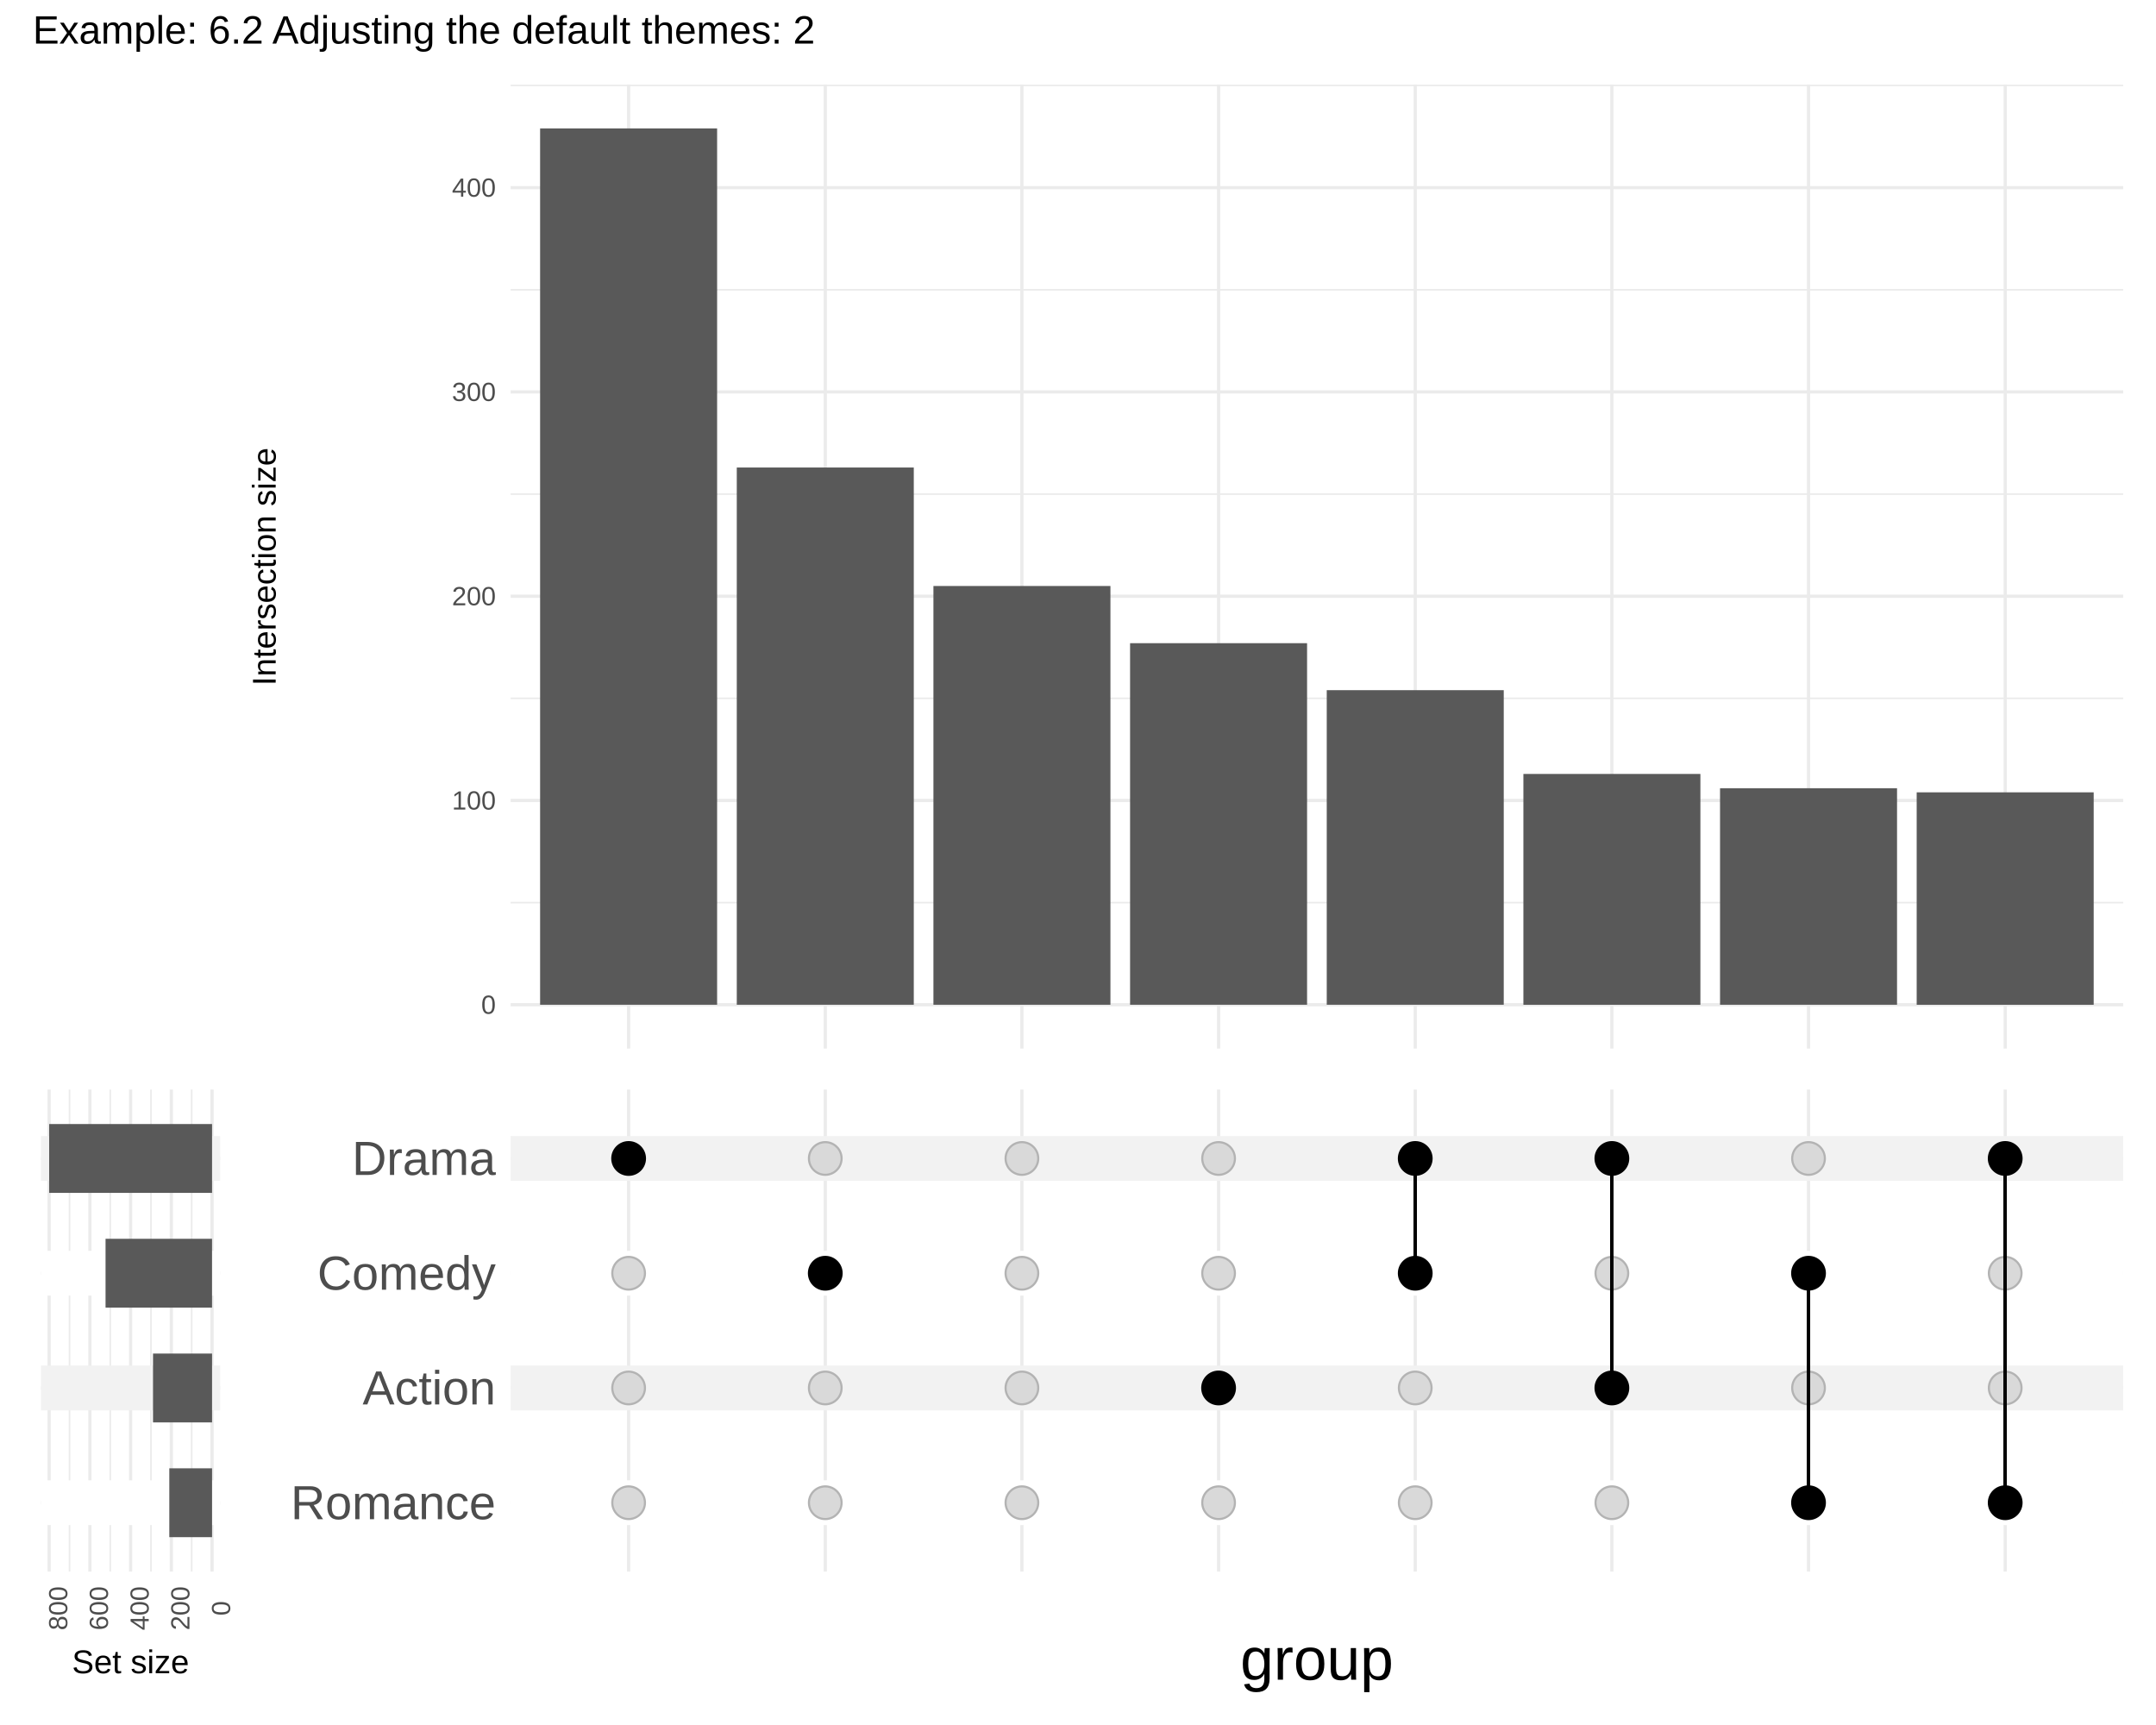
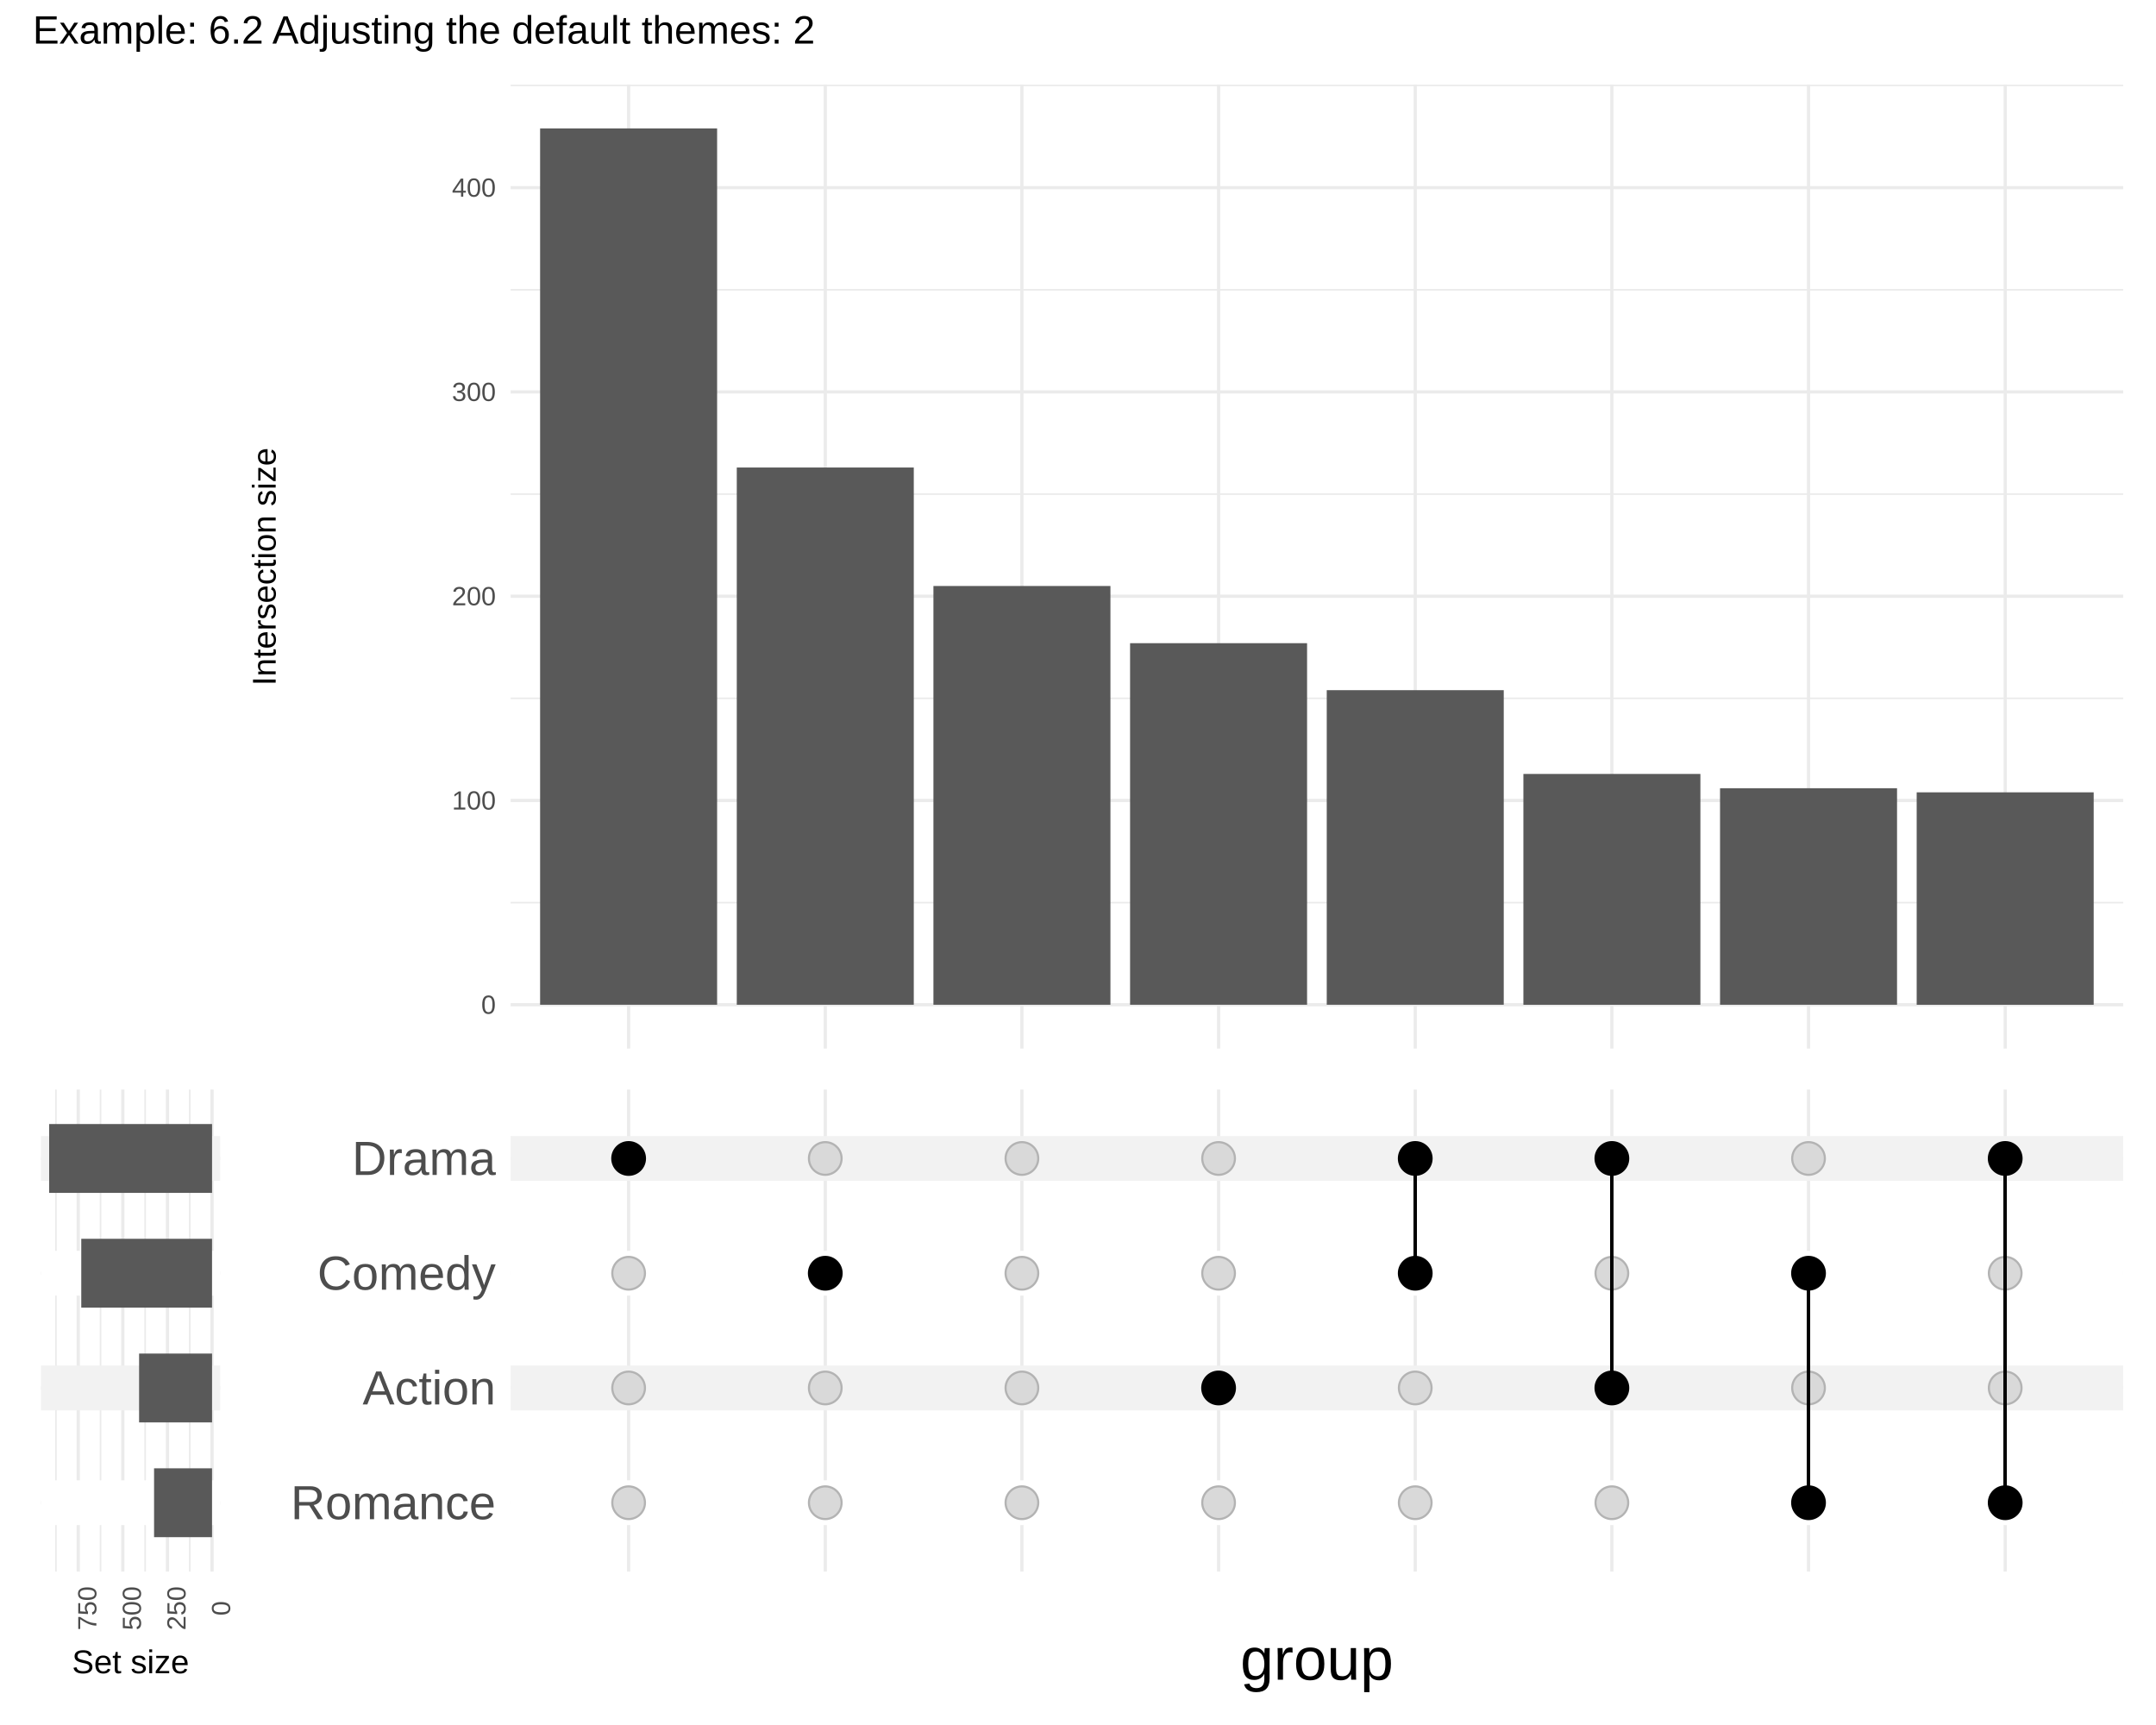
<svg xmlns="http://www.w3.org/2000/svg" viewBox="0 0 720.00 576.00">
  <defs>
    <style type="text/css">
    line, polyline, polygon, path, rect, circle {
      fill: none;
      stroke: #000000;
      stroke-linecap: round;
      stroke-linejoin: round;
      stroke-miterlimit: 10.00;
    }
  </style>
  </defs>
  <rect width="100%" height="100%" style="stroke: none; fill: #FFFFFF;" />
  <rect x="0.00" y="0.00" width="720.00" height="576.00" style="stroke-width: 1.07; stroke: #FFFFFF; fill: #FFFFFF;" />
  <defs>
    <clipPath id="cpNS40OHw3OS4wMXwzNTguMzV8MjIuNzc=">
      <rect x="5.48" y="22.77" width="73.53" height="335.58" />
    </clipPath>
  </defs>
  <rect x="5.48" y="22.77" width="73.53" height="335.58" style="stroke-width: 1.07; stroke: #FFFFFF; fill: #FFFFFF;" clip-path="url(#cpNS40OHw3OS4wMXwzNTguMzV8MjIuNzc=)" />
  <defs>
    <clipPath id="cpMC4wMHw3MjAuMDB8NTc2LjAwfDAuMDA=">
      <rect x="0.00" y="0.00" width="720.00" height="576.00" />
    </clipPath>
  </defs>
  <defs>
    <clipPath id="cpMTMuNzB8NzMuNTN8MzUwLjE0fDI4LjI1">
      <rect x="13.70" y="28.25" width="59.84" height="321.88" />
    </clipPath>
  </defs>
  <defs>
    <clipPath id="cpMC4wMHw3MjAuMDB8NTc2LjAwfDAuMDA=">
      <rect x="0.00" y="0.00" width="720.00" height="576.00" />
    </clipPath>
  </defs>
  <defs>
    <clipPath id="cpNzkuMDF8NzE0LjUyfDM1OC4zNXwyMi43Nw==">
      <rect x="79.01" y="22.77" width="635.51" height="335.58" />
    </clipPath>
  </defs>
  <defs>
    <clipPath id="cpMC4wMHw3MjAuMDB8NTc2LjAwfDAuMDA=">
      <rect x="0.00" y="0.00" width="720.00" height="576.00" />
    </clipPath>
  </defs>
  <defs>
    <clipPath id="cpMTcwLjUyfDcwOS4wNHwzNTAuMTR8MjguMjU=">
      <rect x="170.52" y="28.25" width="538.52" height="321.88" />
    </clipPath>
  </defs>
  <polyline points="170.52,301.40 709.04,301.40 " style="stroke-width: 0.53; stroke: #EBEBEB; stroke-linecap: butt;" clip-path="url(#cpMTcwLjUyfDcwOS4wNHwzNTAuMTR8MjguMjU=)" />
  <polyline points="170.52,233.19 709.04,233.19 " style="stroke-width: 0.53; stroke: #EBEBEB; stroke-linecap: butt;" clip-path="url(#cpMTcwLjUyfDcwOS4wNHwzNTAuMTR8MjguMjU=)" />
  <polyline points="170.52,164.98 709.04,164.98 " style="stroke-width: 0.53; stroke: #EBEBEB; stroke-linecap: butt;" clip-path="url(#cpMTcwLjUyfDcwOS4wNHwzNTAuMTR8MjguMjU=)" />
  <polyline points="170.52,96.77 709.04,96.77 " style="stroke-width: 0.53; stroke: #EBEBEB; stroke-linecap: butt;" clip-path="url(#cpMTcwLjUyfDcwOS4wNHwzNTAuMTR8MjguMjU=)" />
  <polyline points="170.52,28.56 709.04,28.56 " style="stroke-width: 0.53; stroke: #EBEBEB; stroke-linecap: butt;" clip-path="url(#cpMTcwLjUyfDcwOS4wNHwzNTAuMTR8MjguMjU=)" />
  <polyline points="170.52,335.50 709.04,335.50 " style="stroke-width: 1.07; stroke: #EBEBEB; stroke-linecap: butt;" clip-path="url(#cpMTcwLjUyfDcwOS4wNHwzNTAuMTR8MjguMjU=)" />
  <polyline points="170.52,267.29 709.04,267.29 " style="stroke-width: 1.07; stroke: #EBEBEB; stroke-linecap: butt;" clip-path="url(#cpMTcwLjUyfDcwOS4wNHwzNTAuMTR8MjguMjU=)" />
  <polyline points="170.52,199.08 709.04,199.08 " style="stroke-width: 1.07; stroke: #EBEBEB; stroke-linecap: butt;" clip-path="url(#cpMTcwLjUyfDcwOS4wNHwzNTAuMTR8MjguMjU=)" />
  <polyline points="170.52,130.87 709.04,130.87 " style="stroke-width: 1.07; stroke: #EBEBEB; stroke-linecap: butt;" clip-path="url(#cpMTcwLjUyfDcwOS4wNHwzNTAuMTR8MjguMjU=)" />
  <polyline points="170.52,62.66 709.04,62.66 " style="stroke-width: 1.07; stroke: #EBEBEB; stroke-linecap: butt;" clip-path="url(#cpMTcwLjUyfDcwOS4wNHwzNTAuMTR8MjguMjU=)" />
  <polyline points="209.93,350.14 209.93,28.25 " style="stroke-width: 1.07; stroke: #EBEBEB; stroke-linecap: butt;" clip-path="url(#cpMTcwLjUyfDcwOS4wNHwzNTAuMTR8MjguMjU=)" />
  <polyline points="275.60,350.14 275.60,28.25 " style="stroke-width: 1.07; stroke: #EBEBEB; stroke-linecap: butt;" clip-path="url(#cpMTcwLjUyfDcwOS4wNHwzNTAuMTR8MjguMjU=)" />
  <polyline points="341.27,350.14 341.27,28.25 " style="stroke-width: 1.07; stroke: #EBEBEB; stroke-linecap: butt;" clip-path="url(#cpMTcwLjUyfDcwOS4wNHwzNTAuMTR8MjguMjU=)" />
  <polyline points="406.95,350.14 406.95,28.25 " style="stroke-width: 1.07; stroke: #EBEBEB; stroke-linecap: butt;" clip-path="url(#cpMTcwLjUyfDcwOS4wNHwzNTAuMTR8MjguMjU=)" />
  <polyline points="472.62,350.14 472.62,28.25 " style="stroke-width: 1.07; stroke: #EBEBEB; stroke-linecap: butt;" clip-path="url(#cpMTcwLjUyfDcwOS4wNHwzNTAuMTR8MjguMjU=)" />
  <polyline points="538.29,350.14 538.29,28.25 " style="stroke-width: 1.07; stroke: #EBEBEB; stroke-linecap: butt;" clip-path="url(#cpMTcwLjUyfDcwOS4wNHwzNTAuMTR8MjguMjU=)" />
  <polyline points="603.96,350.14 603.96,28.25 " style="stroke-width: 1.07; stroke: #EBEBEB; stroke-linecap: butt;" clip-path="url(#cpMTcwLjUyfDcwOS4wNHwzNTAuMTR8MjguMjU=)" />
  <polyline points="669.64,350.14 669.64,28.25 " style="stroke-width: 1.07; stroke: #EBEBEB; stroke-linecap: butt;" clip-path="url(#cpMTcwLjUyfDcwOS4wNHwzNTAuMTR8MjguMjU=)" />
  <rect x="377.39" y="214.77" width="59.11" height="120.73" style="stroke-width: 1.07; stroke: none; stroke-linecap: square; stroke-linejoin: miter; fill: #595959;" clip-path="url(#cpMTcwLjUyfDcwOS4wNHwzNTAuMTR8MjguMjU=)" />
  <rect x="508.74" y="258.43" width="59.11" height="77.08" style="stroke-width: 1.07; stroke: none; stroke-linecap: square; stroke-linejoin: miter; fill: #595959;" clip-path="url(#cpMTcwLjUyfDcwOS4wNHwzNTAuMTR8MjguMjU=)" />
  <rect x="246.05" y="156.11" width="59.11" height="179.39" style="stroke-width: 1.07; stroke: none; stroke-linecap: square; stroke-linejoin: miter; fill: #595959;" clip-path="url(#cpMTcwLjUyfDcwOS4wNHwzNTAuMTR8MjguMjU=)" />
  <rect x="443.07" y="230.46" width="59.11" height="105.04" style="stroke-width: 1.07; stroke: none; stroke-linecap: square; stroke-linejoin: miter; fill: #595959;" clip-path="url(#cpMTcwLjUyfDcwOS4wNHwzNTAuMTR8MjguMjU=)" />
  <rect x="574.41" y="263.20" width="59.11" height="72.30" style="stroke-width: 1.07; stroke: none; stroke-linecap: square; stroke-linejoin: miter; fill: #595959;" clip-path="url(#cpMTcwLjUyfDcwOS4wNHwzNTAuMTR8MjguMjU=)" />
  <rect x="180.37" y="42.88" width="59.11" height="292.62" style="stroke-width: 1.07; stroke: none; stroke-linecap: square; stroke-linejoin: miter; fill: #595959;" clip-path="url(#cpMTcwLjUyfDcwOS4wNHwzNTAuMTR8MjguMjU=)" />
  <rect x="640.08" y="264.57" width="59.11" height="70.94" style="stroke-width: 1.07; stroke: none; stroke-linecap: square; stroke-linejoin: miter; fill: #595959;" clip-path="url(#cpMTcwLjUyfDcwOS4wNHwzNTAuMTR8MjguMjU=)" />
  <rect x="311.72" y="195.67" width="59.11" height="139.83" style="stroke-width: 1.07; stroke: none; stroke-linecap: square; stroke-linejoin: miter; fill: #595959;" clip-path="url(#cpMTcwLjUyfDcwOS4wNHwzNTAuMTR8MjguMjU=)" />
  <defs>
    <clipPath id="cpMC4wMHw3MjAuMDB8NTc2LjAwfDAuMDA=">
      <rect x="0.00" y="0.00" width="720.00" height="576.00" />
    </clipPath>
  </defs>
  <g clip-path="url(#cpMC4wMHw3MjAuMDB8NTc2LjAwfDAuMDA=)">
    <text x="160.70" y="338.53" style="font-size: 8.80px; fill: #4D4D4D; font-family: Liberation Sans;" textLength="4.89px" lengthAdjust="spacingAndGlyphs">0</text>
  </g>
  <g clip-path="url(#cpMC4wMHw3MjAuMDB8NTc2LjAwfDAuMDA=)">
    <text x="150.92" y="270.32" style="font-size: 8.80px; fill: #4D4D4D; font-family: Liberation Sans;" textLength="14.67px" lengthAdjust="spacingAndGlyphs">100</text>
  </g>
  <g clip-path="url(#cpMC4wMHw3MjAuMDB8NTc2LjAwfDAuMDA=)">
    <text x="150.92" y="202.11" style="font-size: 8.80px; fill: #4D4D4D; font-family: Liberation Sans;" textLength="14.67px" lengthAdjust="spacingAndGlyphs">200</text>
  </g>
  <g clip-path="url(#cpMC4wMHw3MjAuMDB8NTc2LjAwfDAuMDA=)">
    <text x="150.92" y="133.90" style="font-size: 8.80px; fill: #4D4D4D; font-family: Liberation Sans;" textLength="14.67px" lengthAdjust="spacingAndGlyphs">300</text>
  </g>
  <g clip-path="url(#cpMC4wMHw3MjAuMDB8NTc2LjAwfDAuMDA=)">
    <text x="150.92" y="65.69" style="font-size: 8.80px; fill: #4D4D4D; font-family: Liberation Sans;" textLength="14.67px" lengthAdjust="spacingAndGlyphs">400</text>
  </g>
  <g clip-path="url(#cpMC4wMHw3MjAuMDB8NTc2LjAwfDAuMDA=)">
    <text transform="translate(92.06,228.96) rotate(-90)" style="font-size: 11.00px; font-family: Liberation Sans;" textLength="79.53px" lengthAdjust="spacingAndGlyphs">Intersection size</text>
  </g>
  <defs>
    <clipPath id="cpNS40OHw3OS4wMXw1NzAuNTJ8MzU4LjM1">
      <rect x="5.48" y="358.35" width="73.53" height="212.17" />
    </clipPath>
  </defs>
  <defs>
    <clipPath id="cpMC4wMHw3MjAuMDB8NTc2LjAwfDAuMDA=">
      <rect x="0.00" y="0.00" width="720.00" height="576.00" />
    </clipPath>
  </defs>
  <defs>
    <clipPath id="cpMTMuNzB8NzMuNTN8NTI0Ljc4fDM2My44Mw==">
      <rect x="13.70" y="363.83" width="59.84" height="160.94" />
    </clipPath>
  </defs>
-   <polyline points="64.01,524.78 64.01,363.83 " style="stroke-width: 0.53; stroke: #EBEBEB; stroke-linecap: butt;" clip-path="url(#cpMTMuNzB8NzMuNTN8NTI0Ljc4fDM2My44Mw==)" />
-   <polyline points="50.42,524.78 50.42,363.83 " style="stroke-width: 0.53; stroke: #EBEBEB; stroke-linecap: butt;" clip-path="url(#cpMTMuNzB8NzMuNTN8NTI0Ljc4fDM2My44Mw==)" />
-   <polyline points="36.82,524.78 36.82,363.83 " style="stroke-width: 0.53; stroke: #EBEBEB; stroke-linecap: butt;" clip-path="url(#cpMTMuNzB8NzMuNTN8NTI0Ljc4fDM2My44Mw==)" />
-   <polyline points="23.22,524.78 23.22,363.83 " style="stroke-width: 0.53; stroke: #EBEBEB; stroke-linecap: butt;" clip-path="url(#cpMTMuNzB8NzMuNTN8NTI0Ljc4fDM2My44Mw==)" />
+   <polyline points="63.37,524.78 63.37,363.83 " style="stroke-width: 0.53; stroke: #EBEBEB; stroke-linecap: butt;" clip-path="url(#cpMTMuNzB8NzMuNTN8NTI0Ljc4fDM2My44Mw==)" />
+   <polyline points="48.47,524.78 48.47,363.83 " style="stroke-width: 0.53; stroke: #EBEBEB; stroke-linecap: butt;" clip-path="url(#cpMTMuNzB8NzMuNTN8NTI0Ljc4fDM2My44Mw==)" />
+   <polyline points="33.58,524.78 33.58,363.83 " style="stroke-width: 0.53; stroke: #EBEBEB; stroke-linecap: butt;" clip-path="url(#cpMTMuNzB8NzMuNTN8NTI0Ljc4fDM2My44Mw==)" />
+   <polyline points="18.68,524.78 18.68,363.83 " style="stroke-width: 0.53; stroke: #EBEBEB; stroke-linecap: butt;" clip-path="url(#cpMTMuNzB8NzMuNTN8NTI0Ljc4fDM2My44Mw==)" />
  <polyline points="13.70,501.78 73.53,501.78 " style="stroke-width: 1.07; stroke: #EBEBEB; stroke-linecap: butt;" clip-path="url(#cpMTMuNzB8NzMuNTN8NTI0Ljc4fDM2My44Mw==)" />
  <polyline points="13.70,463.46 73.53,463.46 " style="stroke-width: 1.07; stroke: #EBEBEB; stroke-linecap: butt;" clip-path="url(#cpMTMuNzB8NzMuNTN8NTI0Ljc4fDM2My44Mw==)" />
  <polyline points="13.70,425.15 73.53,425.15 " style="stroke-width: 1.07; stroke: #EBEBEB; stroke-linecap: butt;" clip-path="url(#cpMTMuNzB8NzMuNTN8NTI0Ljc4fDM2My44Mw==)" />
  <polyline points="13.70,386.83 73.53,386.83 " style="stroke-width: 1.07; stroke: #EBEBEB; stroke-linecap: butt;" clip-path="url(#cpMTMuNzB8NzMuNTN8NTI0Ljc4fDM2My44Mw==)" />
  <polyline points="70.81,524.78 70.81,363.83 " style="stroke-width: 1.07; stroke: #EBEBEB; stroke-linecap: butt;" clip-path="url(#cpMTMuNzB8NzMuNTN8NTI0Ljc4fDM2My44Mw==)" />
-   <polyline points="57.22,524.78 57.22,363.83 " style="stroke-width: 1.07; stroke: #EBEBEB; stroke-linecap: butt;" clip-path="url(#cpMTMuNzB8NzMuNTN8NTI0Ljc4fDM2My44Mw==)" />
-   <polyline points="43.62,524.78 43.62,363.83 " style="stroke-width: 1.07; stroke: #EBEBEB; stroke-linecap: butt;" clip-path="url(#cpMTMuNzB8NzMuNTN8NTI0Ljc4fDM2My44Mw==)" />
-   <polyline points="30.02,524.78 30.02,363.83 " style="stroke-width: 1.07; stroke: #EBEBEB; stroke-linecap: butt;" clip-path="url(#cpMTMuNzB8NzMuNTN8NTI0Ljc4fDM2My44Mw==)" />
-   <polyline points="16.42,524.78 16.42,363.83 " style="stroke-width: 1.07; stroke: #EBEBEB; stroke-linecap: butt;" clip-path="url(#cpMTMuNzB8NzMuNTN8NTI0Ljc4fDM2My44Mw==)" />
+   <polyline points="55.92,524.78 55.92,363.83 " style="stroke-width: 1.07; stroke: #EBEBEB; stroke-linecap: butt;" clip-path="url(#cpMTMuNzB8NzMuNTN8NTI0Ljc4fDM2My44Mw==)" />
+   <polyline points="41.02,524.78 41.02,363.83 " style="stroke-width: 1.07; stroke: #EBEBEB; stroke-linecap: butt;" clip-path="url(#cpMTMuNzB8NzMuNTN8NTI0Ljc4fDM2My44Mw==)" />
+   <polyline points="26.13,524.78 26.13,363.83 " style="stroke-width: 1.07; stroke: #EBEBEB; stroke-linecap: butt;" clip-path="url(#cpMTMuNzB8NzMuNTN8NTI0Ljc4fDM2My44Mw==)" />
  <line x1="73.53" y1="501.78" x2="13.70" y2="501.78" style="stroke-width: 14.94; stroke: #FFFFFF; stroke-linecap: butt;" clip-path="url(#cpMTMuNzB8NzMuNTN8NTI0Ljc4fDM2My44Mw==)" />
  <line x1="73.53" y1="463.46" x2="13.70" y2="463.46" style="stroke-width: 14.94; stroke: #F2F2F2; stroke-linecap: butt;" clip-path="url(#cpMTMuNzB8NzMuNTN8NTI0Ljc4fDM2My44Mw==)" />
  <line x1="73.53" y1="425.15" x2="13.70" y2="425.15" style="stroke-width: 14.94; stroke: #FFFFFF; stroke-linecap: butt;" clip-path="url(#cpMTMuNzB8NzMuNTN8NTI0Ljc4fDM2My44Mw==)" />
  <line x1="73.53" y1="386.83" x2="13.70" y2="386.83" style="stroke-width: 14.94; stroke: #F2F2F2; stroke-linecap: butt;" clip-path="url(#cpMTMuNzB8NzMuNTN8NTI0Ljc4fDM2My44Mw==)" />
-   <rect x="51.10" y="451.97" width="19.72" height="22.99" style="stroke-width: 1.07; stroke: none; stroke-linecap: square; stroke-linejoin: miter; fill: #595959;" clip-path="url(#cpMTMuNzB8NzMuNTN8NTI0Ljc4fDM2My44Mw==)" />
-   <rect x="35.25" y="413.65" width="35.56" height="22.99" style="stroke-width: 1.07; stroke: none; stroke-linecap: square; stroke-linejoin: miter; fill: #595959;" clip-path="url(#cpMTMuNzB8NzMuNTN8NTI0Ljc4fDM2My44Mw==)" />
+   <rect x="46.45" y="451.97" width="24.37" height="22.99" style="stroke-width: 1.07; stroke: none; stroke-linecap: square; stroke-linejoin: miter; fill: #595959;" clip-path="url(#cpMTMuNzB8NzMuNTN8NTI0Ljc4fDM2My44Mw==)" />
+   <rect x="27.14" y="413.65" width="43.67" height="22.99" style="stroke-width: 1.07; stroke: none; stroke-linecap: square; stroke-linejoin: miter; fill: #595959;" clip-path="url(#cpMTMuNzB8NzMuNTN8NTI0Ljc4fDM2My44Mw==)" />
  <rect x="16.42" y="375.33" width="54.40" height="22.99" style="stroke-width: 1.07; stroke: none; stroke-linecap: square; stroke-linejoin: miter; fill: #595959;" clip-path="url(#cpMTMuNzB8NzMuNTN8NTI0Ljc4fDM2My44Mw==)" />
-   <rect x="56.54" y="490.29" width="14.28" height="22.99" style="stroke-width: 1.07; stroke: none; stroke-linecap: square; stroke-linejoin: miter; fill: #595959;" clip-path="url(#cpMTMuNzB8NzMuNTN8NTI0Ljc4fDM2My44Mw==)" />
+   <rect x="51.45" y="490.29" width="19.36" height="22.99" style="stroke-width: 1.07; stroke: none; stroke-linecap: square; stroke-linejoin: miter; fill: #595959;" clip-path="url(#cpMTMuNzB8NzMuNTN8NTI0Ljc4fDM2My44Mw==)" />
  <defs>
    <clipPath id="cpMC4wMHw3MjAuMDB8NTc2LjAwfDAuMDA=">
      <rect x="0.00" y="0.00" width="720.00" height="576.00" />
    </clipPath>
  </defs>
  <g clip-path="url(#cpMC4wMHw3MjAuMDB8NTc2LjAwfDAuMDA=)">
    <text transform="translate(76.86,539.49) rotate(-90)" style="font-size: 8.80px; fill: #4D4D4D; font-family: Liberation Sans;" textLength="4.89px" lengthAdjust="spacingAndGlyphs">0</text>
  </g>
  <g clip-path="url(#cpMC4wMHw3MjAuMDB8NTc2LjAwfDAuMDA=)">
-     <text transform="translate(63.26,544.38) rotate(-90)" style="font-size: 8.80px; fill: #4D4D4D; font-family: Liberation Sans;" textLength="14.67px" lengthAdjust="spacingAndGlyphs">200</text>
-   </g>
-   <g clip-path="url(#cpMC4wMHw3MjAuMDB8NTc2LjAwfDAuMDA=)">
-     <text transform="translate(49.66,544.38) rotate(-90)" style="font-size: 8.80px; fill: #4D4D4D; font-family: Liberation Sans;" textLength="14.67px" lengthAdjust="spacingAndGlyphs">400</text>
-   </g>
-   <g clip-path="url(#cpMC4wMHw3MjAuMDB8NTc2LjAwfDAuMDA=)">
-     <text transform="translate(36.06,544.38) rotate(-90)" style="font-size: 8.80px; fill: #4D4D4D; font-family: Liberation Sans;" textLength="14.67px" lengthAdjust="spacingAndGlyphs">600</text>
-   </g>
-   <g clip-path="url(#cpMC4wMHw3MjAuMDB8NTc2LjAwfDAuMDA=)">
-     <text transform="translate(22.47,544.38) rotate(-90)" style="font-size: 8.80px; fill: #4D4D4D; font-family: Liberation Sans;" textLength="14.67px" lengthAdjust="spacingAndGlyphs">800</text>
+     <text transform="translate(61.97,544.38) rotate(-90)" style="font-size: 8.80px; fill: #4D4D4D; font-family: Liberation Sans;" textLength="14.67px" lengthAdjust="spacingAndGlyphs">250</text>
+   </g>
+   <g clip-path="url(#cpMC4wMHw3MjAuMDB8NTc2LjAwfDAuMDA=)">
+     <text transform="translate(47.07,544.38) rotate(-90)" style="font-size: 8.80px; fill: #4D4D4D; font-family: Liberation Sans;" textLength="14.67px" lengthAdjust="spacingAndGlyphs">500</text>
+   </g>
+   <g clip-path="url(#cpMC4wMHw3MjAuMDB8NTc2LjAwfDAuMDA=)">
+     <text transform="translate(32.18,544.38) rotate(-90)" style="font-size: 8.80px; fill: #4D4D4D; font-family: Liberation Sans;" textLength="14.67px" lengthAdjust="spacingAndGlyphs">750</text>
  </g>
  <g clip-path="url(#cpMC4wMHw3MjAuMDB8NTc2LjAwfDAuMDA=)">
    <text x="24.04" y="558.72" style="font-size: 11.00px; font-family: Liberation Sans;" textLength="39.16px" lengthAdjust="spacingAndGlyphs">Set size</text>
  </g>
  <defs>
    <clipPath id="cpNzkuMDF8NzE0LjUyfDU3MC41MnwzNTguMzU=">
      <rect x="79.01" y="358.35" width="635.51" height="212.17" />
    </clipPath>
  </defs>
  <defs>
    <clipPath id="cpMC4wMHw3MjAuMDB8NTc2LjAwfDAuMDA=">
      <rect x="0.00" y="0.00" width="720.00" height="576.00" />
    </clipPath>
  </defs>
  <defs>
    <clipPath id="cpMTcwLjUyfDcwOS4wNHw1MjQuNzh8MzYzLjgz">
      <rect x="170.52" y="363.83" width="538.52" height="160.94" />
    </clipPath>
  </defs>
  <polyline points="170.52,501.78 709.04,501.78 " style="stroke-width: 1.07; stroke: #EBEBEB; stroke-linecap: butt;" clip-path="url(#cpMTcwLjUyfDcwOS4wNHw1MjQuNzh8MzYzLjgz)" />
  <polyline points="170.52,463.46 709.04,463.46 " style="stroke-width: 1.07; stroke: #EBEBEB; stroke-linecap: butt;" clip-path="url(#cpMTcwLjUyfDcwOS4wNHw1MjQuNzh8MzYzLjgz)" />
  <polyline points="170.52,425.15 709.04,425.15 " style="stroke-width: 1.07; stroke: #EBEBEB; stroke-linecap: butt;" clip-path="url(#cpMTcwLjUyfDcwOS4wNHw1MjQuNzh8MzYzLjgz)" />
  <polyline points="170.52,386.83 709.04,386.83 " style="stroke-width: 1.07; stroke: #EBEBEB; stroke-linecap: butt;" clip-path="url(#cpMTcwLjUyfDcwOS4wNHw1MjQuNzh8MzYzLjgz)" />
  <polyline points="209.93,524.78 209.93,363.83 " style="stroke-width: 1.07; stroke: #EBEBEB; stroke-linecap: butt;" clip-path="url(#cpMTcwLjUyfDcwOS4wNHw1MjQuNzh8MzYzLjgz)" />
  <polyline points="275.60,524.78 275.60,363.83 " style="stroke-width: 1.07; stroke: #EBEBEB; stroke-linecap: butt;" clip-path="url(#cpMTcwLjUyfDcwOS4wNHw1MjQuNzh8MzYzLjgz)" />
  <polyline points="341.27,524.78 341.27,363.83 " style="stroke-width: 1.07; stroke: #EBEBEB; stroke-linecap: butt;" clip-path="url(#cpMTcwLjUyfDcwOS4wNHw1MjQuNzh8MzYzLjgz)" />
  <polyline points="406.95,524.78 406.95,363.83 " style="stroke-width: 1.07; stroke: #EBEBEB; stroke-linecap: butt;" clip-path="url(#cpMTcwLjUyfDcwOS4wNHw1MjQuNzh8MzYzLjgz)" />
  <polyline points="472.62,524.78 472.62,363.83 " style="stroke-width: 1.07; stroke: #EBEBEB; stroke-linecap: butt;" clip-path="url(#cpMTcwLjUyfDcwOS4wNHw1MjQuNzh8MzYzLjgz)" />
  <polyline points="538.29,524.78 538.29,363.83 " style="stroke-width: 1.07; stroke: #EBEBEB; stroke-linecap: butt;" clip-path="url(#cpMTcwLjUyfDcwOS4wNHw1MjQuNzh8MzYzLjgz)" />
  <polyline points="603.96,524.78 603.96,363.83 " style="stroke-width: 1.07; stroke: #EBEBEB; stroke-linecap: butt;" clip-path="url(#cpMTcwLjUyfDcwOS4wNHw1MjQuNzh8MzYzLjgz)" />
  <polyline points="669.64,524.78 669.64,363.83 " style="stroke-width: 1.07; stroke: #EBEBEB; stroke-linecap: butt;" clip-path="url(#cpMTcwLjUyfDcwOS4wNHw1MjQuNzh8MzYzLjgz)" />
  <line x1="170.52" y1="501.78" x2="709.04" y2="501.78" style="stroke-width: 14.94; stroke: #FFFFFF; stroke-linecap: butt;" clip-path="url(#cpMTcwLjUyfDcwOS4wNHw1MjQuNzh8MzYzLjgz)" />
  <line x1="170.52" y1="463.46" x2="709.04" y2="463.46" style="stroke-width: 14.94; stroke: #F2F2F2; stroke-linecap: butt;" clip-path="url(#cpMTcwLjUyfDcwOS4wNHw1MjQuNzh8MzYzLjgz)" />
  <line x1="170.52" y1="425.15" x2="709.04" y2="425.15" style="stroke-width: 14.94; stroke: #FFFFFF; stroke-linecap: butt;" clip-path="url(#cpMTcwLjUyfDcwOS4wNHw1MjQuNzh8MzYzLjgz)" />
  <line x1="170.52" y1="386.83" x2="709.04" y2="386.83" style="stroke-width: 14.94; stroke: #F2F2F2; stroke-linecap: butt;" clip-path="url(#cpMTcwLjUyfDcwOS4wNHw1MjQuNzh8MzYzLjgz)" />
  <circle cx="669.64" cy="501.78" r="4.09pt" style="stroke-width: 0.71; fill: #000000;" clip-path="url(#cpMTcwLjUyfDcwOS4wNHw1MjQuNzh8MzYzLjgz)" />
  <circle cx="669.64" cy="463.46" r="4.09pt" style="stroke-width: 0.71; stroke: #B3B3B3; fill: #B3B3B3;" clip-path="url(#cpMTcwLjUyfDcwOS4wNHw1MjQuNzh8MzYzLjgz)" />
  <circle cx="669.64" cy="425.15" r="4.09pt" style="stroke-width: 0.71; stroke: #B3B3B3; fill: #B3B3B3;" clip-path="url(#cpMTcwLjUyfDcwOS4wNHw1MjQuNzh8MzYzLjgz)" />
  <circle cx="669.64" cy="386.83" r="4.09pt" style="stroke-width: 0.71; fill: #000000;" clip-path="url(#cpMTcwLjUyfDcwOS4wNHw1MjQuNzh8MzYzLjgz)" />
  <circle cx="603.96" cy="501.78" r="4.09pt" style="stroke-width: 0.71; fill: #000000;" clip-path="url(#cpMTcwLjUyfDcwOS4wNHw1MjQuNzh8MzYzLjgz)" />
  <circle cx="603.96" cy="463.46" r="4.09pt" style="stroke-width: 0.71; stroke: #B3B3B3; fill: #B3B3B3;" clip-path="url(#cpMTcwLjUyfDcwOS4wNHw1MjQuNzh8MzYzLjgz)" />
  <circle cx="603.96" cy="425.15" r="4.09pt" style="stroke-width: 0.71; fill: #000000;" clip-path="url(#cpMTcwLjUyfDcwOS4wNHw1MjQuNzh8MzYzLjgz)" />
  <circle cx="603.96" cy="386.83" r="4.09pt" style="stroke-width: 0.71; stroke: #B3B3B3; fill: #B3B3B3;" clip-path="url(#cpMTcwLjUyfDcwOS4wNHw1MjQuNzh8MzYzLjgz)" />
  <circle cx="538.29" cy="501.78" r="4.09pt" style="stroke-width: 0.71; stroke: #B3B3B3; fill: #B3B3B3;" clip-path="url(#cpMTcwLjUyfDcwOS4wNHw1MjQuNzh8MzYzLjgz)" />
  <circle cx="538.29" cy="463.46" r="4.09pt" style="stroke-width: 0.71; fill: #000000;" clip-path="url(#cpMTcwLjUyfDcwOS4wNHw1MjQuNzh8MzYzLjgz)" />
  <circle cx="538.29" cy="425.15" r="4.09pt" style="stroke-width: 0.71; stroke: #B3B3B3; fill: #B3B3B3;" clip-path="url(#cpMTcwLjUyfDcwOS4wNHw1MjQuNzh8MzYzLjgz)" />
  <circle cx="538.29" cy="386.83" r="4.09pt" style="stroke-width: 0.71; fill: #000000;" clip-path="url(#cpMTcwLjUyfDcwOS4wNHw1MjQuNzh8MzYzLjgz)" />
  <circle cx="472.62" cy="501.78" r="4.09pt" style="stroke-width: 0.71; stroke: #B3B3B3; fill: #B3B3B3;" clip-path="url(#cpMTcwLjUyfDcwOS4wNHw1MjQuNzh8MzYzLjgz)" />
  <circle cx="472.62" cy="463.46" r="4.09pt" style="stroke-width: 0.71; stroke: #B3B3B3; fill: #B3B3B3;" clip-path="url(#cpMTcwLjUyfDcwOS4wNHw1MjQuNzh8MzYzLjgz)" />
  <circle cx="472.62" cy="425.15" r="4.09pt" style="stroke-width: 0.71; fill: #000000;" clip-path="url(#cpMTcwLjUyfDcwOS4wNHw1MjQuNzh8MzYzLjgz)" />
  <circle cx="472.62" cy="386.83" r="4.09pt" style="stroke-width: 0.71; fill: #000000;" clip-path="url(#cpMTcwLjUyfDcwOS4wNHw1MjQuNzh8MzYzLjgz)" />
  <circle cx="406.95" cy="501.78" r="4.09pt" style="stroke-width: 0.71; stroke: #B3B3B3; fill: #B3B3B3;" clip-path="url(#cpMTcwLjUyfDcwOS4wNHw1MjQuNzh8MzYzLjgz)" />
  <circle cx="406.95" cy="463.46" r="4.09pt" style="stroke-width: 0.71; fill: #000000;" clip-path="url(#cpMTcwLjUyfDcwOS4wNHw1MjQuNzh8MzYzLjgz)" />
  <circle cx="406.95" cy="425.15" r="4.09pt" style="stroke-width: 0.71; stroke: #B3B3B3; fill: #B3B3B3;" clip-path="url(#cpMTcwLjUyfDcwOS4wNHw1MjQuNzh8MzYzLjgz)" />
  <circle cx="406.95" cy="386.83" r="4.09pt" style="stroke-width: 0.71; stroke: #B3B3B3; fill: #B3B3B3;" clip-path="url(#cpMTcwLjUyfDcwOS4wNHw1MjQuNzh8MzYzLjgz)" />
  <circle cx="341.27" cy="501.78" r="4.09pt" style="stroke-width: 0.71; stroke: #B3B3B3; fill: #B3B3B3;" clip-path="url(#cpMTcwLjUyfDcwOS4wNHw1MjQuNzh8MzYzLjgz)" />
  <circle cx="341.27" cy="463.46" r="4.09pt" style="stroke-width: 0.71; stroke: #B3B3B3; fill: #B3B3B3;" clip-path="url(#cpMTcwLjUyfDcwOS4wNHw1MjQuNzh8MzYzLjgz)" />
  <circle cx="341.27" cy="425.15" r="4.09pt" style="stroke-width: 0.71; stroke: #B3B3B3; fill: #B3B3B3;" clip-path="url(#cpMTcwLjUyfDcwOS4wNHw1MjQuNzh8MzYzLjgz)" />
  <circle cx="341.27" cy="386.83" r="4.09pt" style="stroke-width: 0.71; stroke: #B3B3B3; fill: #B3B3B3;" clip-path="url(#cpMTcwLjUyfDcwOS4wNHw1MjQuNzh8MzYzLjgz)" />
  <circle cx="275.60" cy="501.78" r="4.09pt" style="stroke-width: 0.71; stroke: #B3B3B3; fill: #B3B3B3;" clip-path="url(#cpMTcwLjUyfDcwOS4wNHw1MjQuNzh8MzYzLjgz)" />
  <circle cx="275.60" cy="463.46" r="4.09pt" style="stroke-width: 0.71; stroke: #B3B3B3; fill: #B3B3B3;" clip-path="url(#cpMTcwLjUyfDcwOS4wNHw1MjQuNzh8MzYzLjgz)" />
  <circle cx="275.60" cy="425.15" r="4.09pt" style="stroke-width: 0.71; fill: #000000;" clip-path="url(#cpMTcwLjUyfDcwOS4wNHw1MjQuNzh8MzYzLjgz)" />
  <circle cx="275.60" cy="386.83" r="4.09pt" style="stroke-width: 0.71; stroke: #B3B3B3; fill: #B3B3B3;" clip-path="url(#cpMTcwLjUyfDcwOS4wNHw1MjQuNzh8MzYzLjgz)" />
  <circle cx="209.93" cy="501.78" r="4.09pt" style="stroke-width: 0.71; stroke: #B3B3B3; fill: #B3B3B3;" clip-path="url(#cpMTcwLjUyfDcwOS4wNHw1MjQuNzh8MzYzLjgz)" />
  <circle cx="209.93" cy="463.46" r="4.09pt" style="stroke-width: 0.71; stroke: #B3B3B3; fill: #B3B3B3;" clip-path="url(#cpMTcwLjUyfDcwOS4wNHw1MjQuNzh8MzYzLjgz)" />
  <circle cx="209.93" cy="425.15" r="4.09pt" style="stroke-width: 0.71; stroke: #B3B3B3; fill: #B3B3B3;" clip-path="url(#cpMTcwLjUyfDcwOS4wNHw1MjQuNzh8MzYzLjgz)" />
  <circle cx="209.93" cy="386.83" r="4.09pt" style="stroke-width: 0.71; fill: #000000;" clip-path="url(#cpMTcwLjUyfDcwOS4wNHw1MjQuNzh8MzYzLjgz)" />
  <circle cx="669.64" cy="501.78" r="3.56pt" style="stroke-width: 0.71; fill: #000000;" clip-path="url(#cpMTcwLjUyfDcwOS4wNHw1MjQuNzh8MzYzLjgz)" />
  <circle cx="669.64" cy="463.46" r="3.56pt" style="stroke-width: 0.71; stroke: #D9D9D9; fill: #D9D9D9;" clip-path="url(#cpMTcwLjUyfDcwOS4wNHw1MjQuNzh8MzYzLjgz)" />
  <circle cx="669.64" cy="425.15" r="3.56pt" style="stroke-width: 0.71; stroke: #D9D9D9; fill: #D9D9D9;" clip-path="url(#cpMTcwLjUyfDcwOS4wNHw1MjQuNzh8MzYzLjgz)" />
  <circle cx="669.64" cy="386.83" r="3.56pt" style="stroke-width: 0.71; fill: #000000;" clip-path="url(#cpMTcwLjUyfDcwOS4wNHw1MjQuNzh8MzYzLjgz)" />
  <circle cx="603.96" cy="501.78" r="3.56pt" style="stroke-width: 0.71; fill: #000000;" clip-path="url(#cpMTcwLjUyfDcwOS4wNHw1MjQuNzh8MzYzLjgz)" />
  <circle cx="603.96" cy="463.46" r="3.56pt" style="stroke-width: 0.71; stroke: #D9D9D9; fill: #D9D9D9;" clip-path="url(#cpMTcwLjUyfDcwOS4wNHw1MjQuNzh8MzYzLjgz)" />
  <circle cx="603.96" cy="425.15" r="3.56pt" style="stroke-width: 0.71; fill: #000000;" clip-path="url(#cpMTcwLjUyfDcwOS4wNHw1MjQuNzh8MzYzLjgz)" />
  <circle cx="603.96" cy="386.83" r="3.56pt" style="stroke-width: 0.71; stroke: #D9D9D9; fill: #D9D9D9;" clip-path="url(#cpMTcwLjUyfDcwOS4wNHw1MjQuNzh8MzYzLjgz)" />
  <circle cx="538.29" cy="501.78" r="3.56pt" style="stroke-width: 0.71; stroke: #D9D9D9; fill: #D9D9D9;" clip-path="url(#cpMTcwLjUyfDcwOS4wNHw1MjQuNzh8MzYzLjgz)" />
  <circle cx="538.29" cy="463.46" r="3.56pt" style="stroke-width: 0.71; fill: #000000;" clip-path="url(#cpMTcwLjUyfDcwOS4wNHw1MjQuNzh8MzYzLjgz)" />
  <circle cx="538.29" cy="425.15" r="3.56pt" style="stroke-width: 0.71; stroke: #D9D9D9; fill: #D9D9D9;" clip-path="url(#cpMTcwLjUyfDcwOS4wNHw1MjQuNzh8MzYzLjgz)" />
  <circle cx="538.29" cy="386.83" r="3.56pt" style="stroke-width: 0.71; fill: #000000;" clip-path="url(#cpMTcwLjUyfDcwOS4wNHw1MjQuNzh8MzYzLjgz)" />
  <circle cx="472.62" cy="501.78" r="3.56pt" style="stroke-width: 0.71; stroke: #D9D9D9; fill: #D9D9D9;" clip-path="url(#cpMTcwLjUyfDcwOS4wNHw1MjQuNzh8MzYzLjgz)" />
  <circle cx="472.62" cy="463.46" r="3.56pt" style="stroke-width: 0.71; stroke: #D9D9D9; fill: #D9D9D9;" clip-path="url(#cpMTcwLjUyfDcwOS4wNHw1MjQuNzh8MzYzLjgz)" />
  <circle cx="472.62" cy="425.15" r="3.56pt" style="stroke-width: 0.71; fill: #000000;" clip-path="url(#cpMTcwLjUyfDcwOS4wNHw1MjQuNzh8MzYzLjgz)" />
  <circle cx="472.62" cy="386.83" r="3.56pt" style="stroke-width: 0.71; fill: #000000;" clip-path="url(#cpMTcwLjUyfDcwOS4wNHw1MjQuNzh8MzYzLjgz)" />
  <circle cx="406.95" cy="501.78" r="3.56pt" style="stroke-width: 0.71; stroke: #D9D9D9; fill: #D9D9D9;" clip-path="url(#cpMTcwLjUyfDcwOS4wNHw1MjQuNzh8MzYzLjgz)" />
  <circle cx="406.95" cy="463.46" r="3.56pt" style="stroke-width: 0.71; fill: #000000;" clip-path="url(#cpMTcwLjUyfDcwOS4wNHw1MjQuNzh8MzYzLjgz)" />
  <circle cx="406.95" cy="425.15" r="3.56pt" style="stroke-width: 0.71; stroke: #D9D9D9; fill: #D9D9D9;" clip-path="url(#cpMTcwLjUyfDcwOS4wNHw1MjQuNzh8MzYzLjgz)" />
  <circle cx="406.95" cy="386.83" r="3.56pt" style="stroke-width: 0.71; stroke: #D9D9D9; fill: #D9D9D9;" clip-path="url(#cpMTcwLjUyfDcwOS4wNHw1MjQuNzh8MzYzLjgz)" />
  <circle cx="341.27" cy="501.78" r="3.56pt" style="stroke-width: 0.71; stroke: #D9D9D9; fill: #D9D9D9;" clip-path="url(#cpMTcwLjUyfDcwOS4wNHw1MjQuNzh8MzYzLjgz)" />
  <circle cx="341.27" cy="463.46" r="3.56pt" style="stroke-width: 0.71; stroke: #D9D9D9; fill: #D9D9D9;" clip-path="url(#cpMTcwLjUyfDcwOS4wNHw1MjQuNzh8MzYzLjgz)" />
  <circle cx="341.27" cy="425.15" r="3.56pt" style="stroke-width: 0.71; stroke: #D9D9D9; fill: #D9D9D9;" clip-path="url(#cpMTcwLjUyfDcwOS4wNHw1MjQuNzh8MzYzLjgz)" />
  <circle cx="341.27" cy="386.83" r="3.56pt" style="stroke-width: 0.71; stroke: #D9D9D9; fill: #D9D9D9;" clip-path="url(#cpMTcwLjUyfDcwOS4wNHw1MjQuNzh8MzYzLjgz)" />
  <circle cx="275.60" cy="501.78" r="3.56pt" style="stroke-width: 0.71; stroke: #D9D9D9; fill: #D9D9D9;" clip-path="url(#cpMTcwLjUyfDcwOS4wNHw1MjQuNzh8MzYzLjgz)" />
  <circle cx="275.60" cy="463.46" r="3.56pt" style="stroke-width: 0.71; stroke: #D9D9D9; fill: #D9D9D9;" clip-path="url(#cpMTcwLjUyfDcwOS4wNHw1MjQuNzh8MzYzLjgz)" />
  <circle cx="275.60" cy="425.15" r="3.56pt" style="stroke-width: 0.71; fill: #000000;" clip-path="url(#cpMTcwLjUyfDcwOS4wNHw1MjQuNzh8MzYzLjgz)" />
  <circle cx="275.60" cy="386.83" r="3.56pt" style="stroke-width: 0.71; stroke: #D9D9D9; fill: #D9D9D9;" clip-path="url(#cpMTcwLjUyfDcwOS4wNHw1MjQuNzh8MzYzLjgz)" />
  <circle cx="209.93" cy="501.78" r="3.56pt" style="stroke-width: 0.71; stroke: #D9D9D9; fill: #D9D9D9;" clip-path="url(#cpMTcwLjUyfDcwOS4wNHw1MjQuNzh8MzYzLjgz)" />
  <circle cx="209.93" cy="463.46" r="3.56pt" style="stroke-width: 0.71; stroke: #D9D9D9; fill: #D9D9D9;" clip-path="url(#cpMTcwLjUyfDcwOS4wNHw1MjQuNzh8MzYzLjgz)" />
  <circle cx="209.93" cy="425.15" r="3.56pt" style="stroke-width: 0.71; stroke: #D9D9D9; fill: #D9D9D9;" clip-path="url(#cpMTcwLjUyfDcwOS4wNHw1MjQuNzh8MzYzLjgz)" />
  <circle cx="209.93" cy="386.83" r="3.56pt" style="stroke-width: 0.71; fill: #000000;" clip-path="url(#cpMTcwLjUyfDcwOS4wNHw1MjQuNzh8MzYzLjgz)" />
  <line x1="669.64" y1="501.78" x2="669.64" y2="386.83" style="stroke-width: 1.07; stroke-linecap: butt;" clip-path="url(#cpMTcwLjUyfDcwOS4wNHw1MjQuNzh8MzYzLjgz)" />
  <line x1="669.64" y1="501.78" x2="669.64" y2="386.83" style="stroke-width: 1.07; stroke-linecap: butt;" clip-path="url(#cpMTcwLjUyfDcwOS4wNHw1MjQuNzh8MzYzLjgz)" />
  <line x1="669.64" y1="501.78" x2="669.64" y2="386.83" style="stroke-width: 1.07; stroke-linecap: butt;" clip-path="url(#cpMTcwLjUyfDcwOS4wNHw1MjQuNzh8MzYzLjgz)" />
  <line x1="669.64" y1="501.78" x2="669.64" y2="386.83" style="stroke-width: 1.07; stroke-linecap: butt;" clip-path="url(#cpMTcwLjUyfDcwOS4wNHw1MjQuNzh8MzYzLjgz)" />
  <line x1="603.96" y1="501.78" x2="603.96" y2="425.15" style="stroke-width: 1.07; stroke-linecap: butt;" clip-path="url(#cpMTcwLjUyfDcwOS4wNHw1MjQuNzh8MzYzLjgz)" />
  <line x1="603.96" y1="501.78" x2="603.96" y2="425.15" style="stroke-width: 1.07; stroke-linecap: butt;" clip-path="url(#cpMTcwLjUyfDcwOS4wNHw1MjQuNzh8MzYzLjgz)" />
  <line x1="603.96" y1="501.78" x2="603.96" y2="425.15" style="stroke-width: 1.07; stroke-linecap: butt;" clip-path="url(#cpMTcwLjUyfDcwOS4wNHw1MjQuNzh8MzYzLjgz)" />
  <line x1="603.96" y1="501.78" x2="603.96" y2="425.15" style="stroke-width: 1.07; stroke-linecap: butt;" clip-path="url(#cpMTcwLjUyfDcwOS4wNHw1MjQuNzh8MzYzLjgz)" />
  <line x1="538.29" y1="463.46" x2="538.29" y2="386.83" style="stroke-width: 1.07; stroke-linecap: butt;" clip-path="url(#cpMTcwLjUyfDcwOS4wNHw1MjQuNzh8MzYzLjgz)" />
  <line x1="538.29" y1="463.46" x2="538.29" y2="386.83" style="stroke-width: 1.07; stroke-linecap: butt;" clip-path="url(#cpMTcwLjUyfDcwOS4wNHw1MjQuNzh8MzYzLjgz)" />
  <line x1="538.29" y1="463.46" x2="538.29" y2="386.83" style="stroke-width: 1.07; stroke-linecap: butt;" clip-path="url(#cpMTcwLjUyfDcwOS4wNHw1MjQuNzh8MzYzLjgz)" />
  <line x1="538.29" y1="463.46" x2="538.29" y2="386.83" style="stroke-width: 1.07; stroke-linecap: butt;" clip-path="url(#cpMTcwLjUyfDcwOS4wNHw1MjQuNzh8MzYzLjgz)" />
  <line x1="472.62" y1="425.15" x2="472.62" y2="386.83" style="stroke-width: 1.07; stroke-linecap: butt;" clip-path="url(#cpMTcwLjUyfDcwOS4wNHw1MjQuNzh8MzYzLjgz)" />
  <line x1="472.62" y1="425.15" x2="472.62" y2="386.83" style="stroke-width: 1.07; stroke-linecap: butt;" clip-path="url(#cpMTcwLjUyfDcwOS4wNHw1MjQuNzh8MzYzLjgz)" />
  <line x1="472.62" y1="425.15" x2="472.62" y2="386.83" style="stroke-width: 1.07; stroke-linecap: butt;" clip-path="url(#cpMTcwLjUyfDcwOS4wNHw1MjQuNzh8MzYzLjgz)" />
  <line x1="472.62" y1="425.15" x2="472.62" y2="386.83" style="stroke-width: 1.07; stroke-linecap: butt;" clip-path="url(#cpMTcwLjUyfDcwOS4wNHw1MjQuNzh8MzYzLjgz)" />
  <line x1="406.95" y1="463.46" x2="406.95" y2="463.46" style="stroke-width: 1.07; stroke-linecap: butt;" clip-path="url(#cpMTcwLjUyfDcwOS4wNHw1MjQuNzh8MzYzLjgz)" />
  <line x1="406.95" y1="463.46" x2="406.95" y2="463.46" style="stroke-width: 1.07; stroke-linecap: butt;" clip-path="url(#cpMTcwLjUyfDcwOS4wNHw1MjQuNzh8MzYzLjgz)" />
  <line x1="406.95" y1="463.46" x2="406.95" y2="463.46" style="stroke-width: 1.07; stroke-linecap: butt;" clip-path="url(#cpMTcwLjUyfDcwOS4wNHw1MjQuNzh8MzYzLjgz)" />
  <line x1="406.95" y1="463.46" x2="406.95" y2="463.46" style="stroke-width: 1.07; stroke-linecap: butt;" clip-path="url(#cpMTcwLjUyfDcwOS4wNHw1MjQuNzh8MzYzLjgz)" />
  <line x1="275.60" y1="425.15" x2="275.60" y2="425.15" style="stroke-width: 1.07; stroke-linecap: butt;" clip-path="url(#cpMTcwLjUyfDcwOS4wNHw1MjQuNzh8MzYzLjgz)" />
  <line x1="275.60" y1="425.15" x2="275.60" y2="425.15" style="stroke-width: 1.07; stroke-linecap: butt;" clip-path="url(#cpMTcwLjUyfDcwOS4wNHw1MjQuNzh8MzYzLjgz)" />
  <line x1="275.60" y1="425.15" x2="275.60" y2="425.15" style="stroke-width: 1.07; stroke-linecap: butt;" clip-path="url(#cpMTcwLjUyfDcwOS4wNHw1MjQuNzh8MzYzLjgz)" />
  <line x1="275.60" y1="425.15" x2="275.60" y2="425.15" style="stroke-width: 1.07; stroke-linecap: butt;" clip-path="url(#cpMTcwLjUyfDcwOS4wNHw1MjQuNzh8MzYzLjgz)" />
  <line x1="209.93" y1="386.83" x2="209.93" y2="386.83" style="stroke-width: 1.07; stroke-linecap: butt;" clip-path="url(#cpMTcwLjUyfDcwOS4wNHw1MjQuNzh8MzYzLjgz)" />
  <line x1="209.93" y1="386.83" x2="209.93" y2="386.83" style="stroke-width: 1.07; stroke-linecap: butt;" clip-path="url(#cpMTcwLjUyfDcwOS4wNHw1MjQuNzh8MzYzLjgz)" />
  <line x1="209.93" y1="386.83" x2="209.93" y2="386.83" style="stroke-width: 1.07; stroke-linecap: butt;" clip-path="url(#cpMTcwLjUyfDcwOS4wNHw1MjQuNzh8MzYzLjgz)" />
  <line x1="209.93" y1="386.83" x2="209.93" y2="386.83" style="stroke-width: 1.07; stroke-linecap: butt;" clip-path="url(#cpMTcwLjUyfDcwOS4wNHw1MjQuNzh8MzYzLjgz)" />
  <defs>
    <clipPath id="cpMC4wMHw3MjAuMDB8NTc2LjAwfDAuMDA=">
      <rect x="0.00" y="0.00" width="720.00" height="576.00" />
    </clipPath>
  </defs>
  <g clip-path="url(#cpMC4wMHw3MjAuMDB8NTc2LjAwfDAuMDA=)">
    <text x="97.08" y="507.29" style="font-size: 16.00px; fill: #4D4D4D; font-family: Liberation Sans;" textLength="68.52px" lengthAdjust="spacingAndGlyphs">Romance</text>
  </g>
  <g clip-path="url(#cpMC4wMHw3MjAuMDB8NTc2LjAwfDAuMDA=)">
    <text x="121.09" y="468.97" style="font-size: 16.00px; fill: #4D4D4D; font-family: Liberation Sans;" textLength="44.50px" lengthAdjust="spacingAndGlyphs">Action</text>
  </g>
  <g clip-path="url(#cpMC4wMHw3MjAuMDB8NTc2LjAwfDAuMDA=)">
    <text x="105.98" y="430.65" style="font-size: 16.00px; fill: #4D4D4D; font-family: Liberation Sans;" textLength="59.61px" lengthAdjust="spacingAndGlyphs">Comedy</text>
  </g>
  <g clip-path="url(#cpMC4wMHw3MjAuMDB8NTc2LjAwfDAuMDA=)">
    <text x="117.56" y="392.33" style="font-size: 16.00px; fill: #4D4D4D; font-family: Liberation Sans;" textLength="48.03px" lengthAdjust="spacingAndGlyphs">Drama</text>
  </g>
  <g clip-path="url(#cpMC4wMHw3MjAuMDB8NTc2LjAwfDAuMDA=)">
    <text x="414.20" y="560.88" style="font-size: 20.00px; font-family: Liberation Sans;" textLength="51.16px" lengthAdjust="spacingAndGlyphs">group</text>
  </g>
  <g clip-path="url(#cpMC4wMHw3MjAuMDB8NTc2LjAwfDAuMDA=)">
    <text x="10.96" y="14.56" style="font-size: 13.20px; font-family: Liberation Sans;" textLength="260.78px" lengthAdjust="spacingAndGlyphs">Example: 6.2 Adjusting the default themes: 2</text>
  </g>
</svg>
